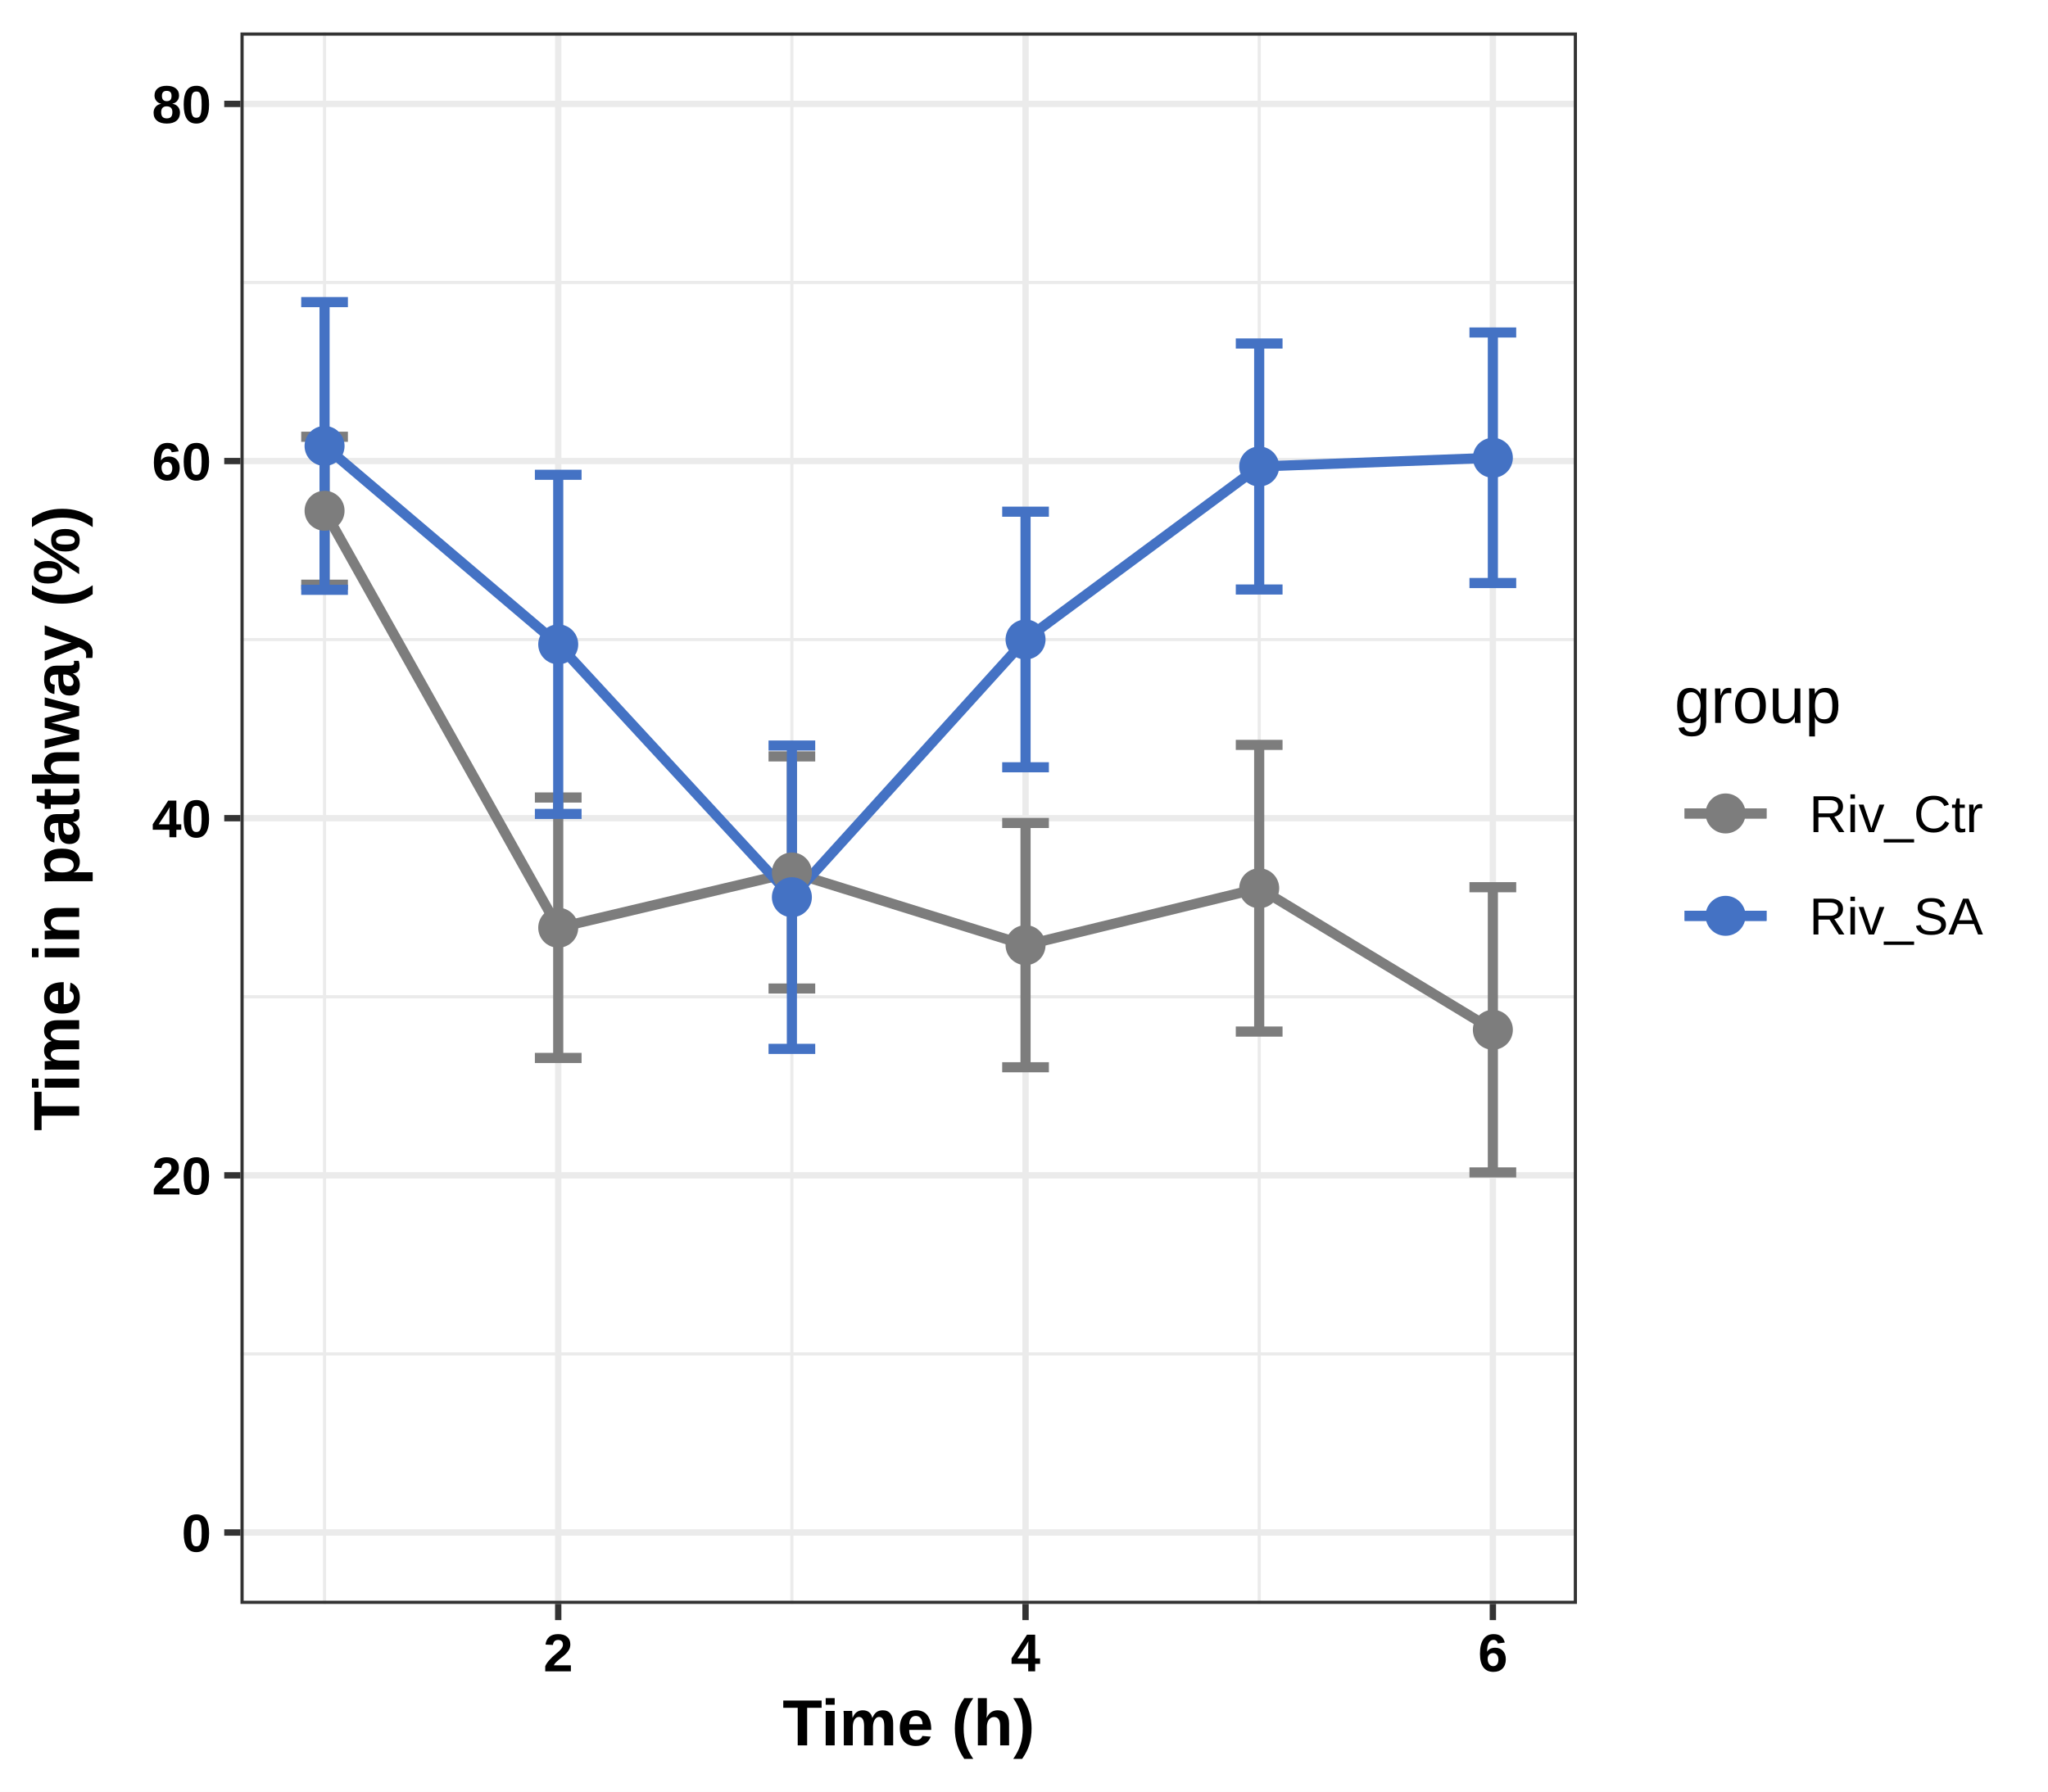
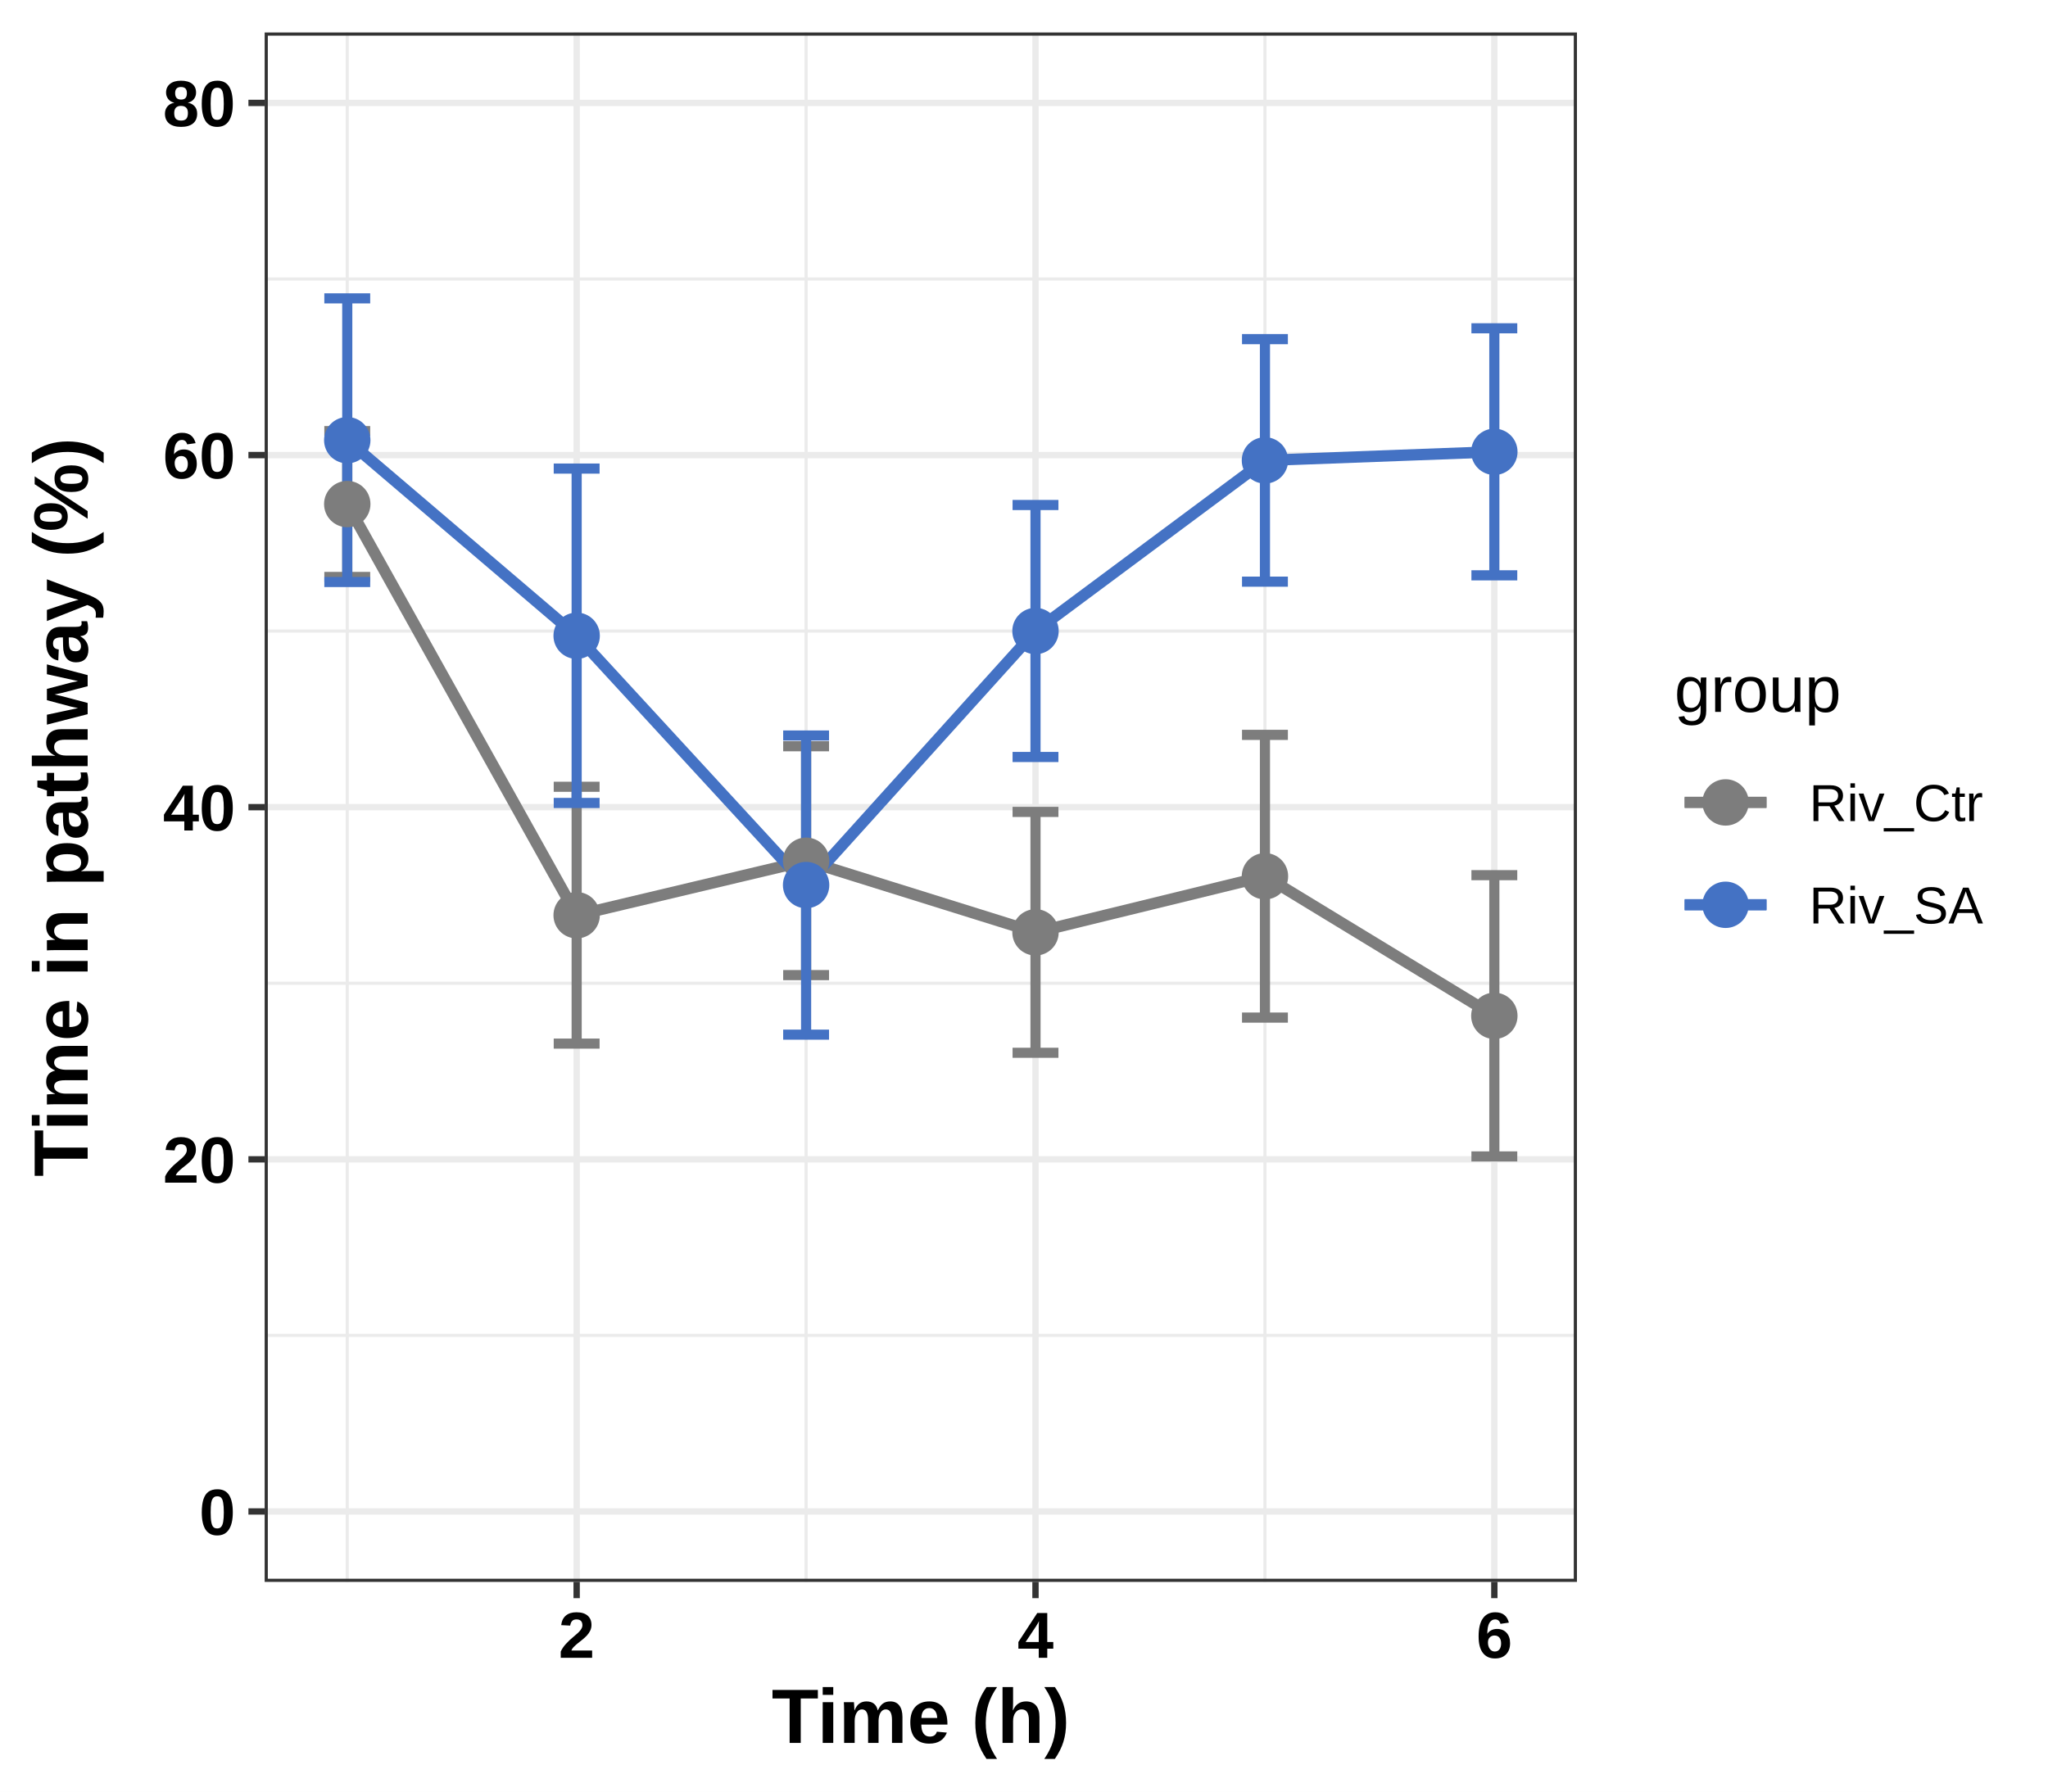
<svg xmlns="http://www.w3.org/2000/svg" class="svglite" width="345.60pt" height="302.40pt" viewBox="0 0 345.60 302.40">
  <defs>
    <style type="text/css">
    .svglite line, .svglite polyline, .svglite polygon, .svglite path, .svglite rect, .svglite circle {
      fill: none;
      stroke: #000000;
      stroke-linecap: round;
      stroke-linejoin: round;
      stroke-miterlimit: 10.00;
    }
    .svglite text {
      white-space: pre;
    }
  </style>
  </defs>
  <rect width="100%" height="100%" style="stroke: none; fill: #FFFFFF;" />
  <defs>
    <clipPath id="cpMC4wMHwzNDUuNjB8MC4wMHwzMDIuNDA=">
      <rect x="0.00" y="0.00" width="345.60" height="302.40" />
    </clipPath>
  </defs>
  <g clip-path="url(#cpMC4wMHwzNDUuNjB8MC4wMHwzMDIuNDA=)">
-     <rect x="0.00" y="0.00" width="345.60" height="302.40" style="stroke-width: 1.07; stroke: #FFFFFF; fill: #FFFFFF;" />
+     <rect x="0" y="0.00" width="345.60" height="302.40" style="stroke-width: 1.07; stroke: #FFFFFF; fill: #FFFFFF;" />
  </g>
  <defs>
-     <clipPath id="cpNDAuNTh8MjY2LjExfDUuNDh8MjcwLjcy">
-       <rect x="40.58" y="5.48" width="225.53" height="265.24" />
+     <clipPath id="cpNDQuNjZ8MjY2LjExfDUuNDh8MjY3LjAx">
+       <rect x="44.66" y="5.48" width="221.45" height="261.53" />
    </clipPath>
  </defs>
-   <g clip-path="url(#cpNDAuNTh8MjY2LjExfDUuNDh8MjcwLjcy)">
-     <rect x="40.58" y="5.48" width="225.53" height="265.24" style="stroke-width: 1.07; stroke: none; fill: #FFFFFF;" />
-     <polyline points="40.58,228.53 266.11,228.53 " style="stroke-width: 0.53; stroke: #EBEBEB; stroke-linecap: butt;" />
-     <polyline points="40.58,168.24 266.11,168.24 " style="stroke-width: 0.53; stroke: #EBEBEB; stroke-linecap: butt;" />
-     <polyline points="40.58,107.96 266.11,107.96 " style="stroke-width: 0.53; stroke: #EBEBEB; stroke-linecap: butt;" />
-     <polyline points="40.58,47.68 266.11,47.68 " style="stroke-width: 0.53; stroke: #EBEBEB; stroke-linecap: butt;" />
-     <polyline points="54.77,270.72 54.77,5.48 " style="stroke-width: 0.53; stroke: #EBEBEB; stroke-linecap: butt;" />
-     <polyline points="133.63,270.72 133.63,5.48 " style="stroke-width: 0.53; stroke: #EBEBEB; stroke-linecap: butt;" />
-     <polyline points="212.49,270.72 212.49,5.48 " style="stroke-width: 0.53; stroke: #EBEBEB; stroke-linecap: butt;" />
-     <polyline points="40.58,258.67 266.11,258.67 " style="stroke-width: 1.07; stroke: #EBEBEB; stroke-linecap: butt;" />
-     <polyline points="40.58,198.38 266.11,198.38 " style="stroke-width: 1.07; stroke: #EBEBEB; stroke-linecap: butt;" />
-     <polyline points="40.58,138.10 266.11,138.10 " style="stroke-width: 1.07; stroke: #EBEBEB; stroke-linecap: butt;" />
-     <polyline points="40.58,77.82 266.11,77.82 " style="stroke-width: 1.07; stroke: #EBEBEB; stroke-linecap: butt;" />
-     <polyline points="40.58,17.54 266.11,17.54 " style="stroke-width: 1.07; stroke: #EBEBEB; stroke-linecap: butt;" />
-     <polyline points="94.20,270.72 94.20,5.48 " style="stroke-width: 1.07; stroke: #EBEBEB; stroke-linecap: butt;" />
-     <polyline points="173.06,270.72 173.06,5.48 " style="stroke-width: 1.07; stroke: #EBEBEB; stroke-linecap: butt;" />
-     <polyline points="251.92,270.72 251.92,5.48 " style="stroke-width: 1.07; stroke: #EBEBEB; stroke-linecap: butt;" />
-     <polyline points="50.83,73.72 58.71,73.72 " style="stroke-width: 1.71; stroke: #7D7D7D; stroke-linecap: butt;" />
-     <polyline points="54.77,73.72 54.77,98.69 " style="stroke-width: 1.71; stroke: #7D7D7D; stroke-linecap: butt;" />
-     <polyline points="50.83,98.69 58.71,98.69 " style="stroke-width: 1.71; stroke: #7D7D7D; stroke-linecap: butt;" />
-     <polyline points="50.83,50.99 58.71,50.99 " style="stroke-width: 1.71; stroke: #4472C4; stroke-linecap: butt;" />
-     <polyline points="54.77,50.99 54.77,99.55 " style="stroke-width: 1.71; stroke: #4472C4; stroke-linecap: butt;" />
-     <polyline points="50.83,99.55 58.71,99.55 " style="stroke-width: 1.71; stroke: #4472C4; stroke-linecap: butt;" />
-     <polyline points="90.26,134.61 98.14,134.61 " style="stroke-width: 1.71; stroke: #7D7D7D; stroke-linecap: butt;" />
-     <polyline points="94.20,134.61 94.20,178.57 " style="stroke-width: 1.71; stroke: #7D7D7D; stroke-linecap: butt;" />
-     <polyline points="90.26,178.57 98.14,178.57 " style="stroke-width: 1.71; stroke: #7D7D7D; stroke-linecap: butt;" />
-     <polyline points="90.26,80.14 98.14,80.14 " style="stroke-width: 1.71; stroke: #4472C4; stroke-linecap: butt;" />
-     <polyline points="94.20,80.14 94.20,137.38 " style="stroke-width: 1.71; stroke: #4472C4; stroke-linecap: butt;" />
-     <polyline points="90.26,137.38 98.14,137.38 " style="stroke-width: 1.71; stroke: #4472C4; stroke-linecap: butt;" />
-     <polyline points="129.69,127.67 137.57,127.67 " style="stroke-width: 1.71; stroke: #7D7D7D; stroke-linecap: butt;" />
-     <polyline points="133.63,127.67 133.63,166.85 " style="stroke-width: 1.71; stroke: #7D7D7D; stroke-linecap: butt;" />
-     <polyline points="129.69,166.85 137.57,166.85 " style="stroke-width: 1.71; stroke: #7D7D7D; stroke-linecap: butt;" />
-     <polyline points="129.69,125.84 137.57,125.84 " style="stroke-width: 1.71; stroke: #4472C4; stroke-linecap: butt;" />
-     <polyline points="133.63,125.84 133.63,177.04 " style="stroke-width: 1.71; stroke: #4472C4; stroke-linecap: butt;" />
-     <polyline points="129.69,177.04 137.57,177.04 " style="stroke-width: 1.71; stroke: #4472C4; stroke-linecap: butt;" />
-     <polyline points="169.12,138.91 177.00,138.91 " style="stroke-width: 1.71; stroke: #7D7D7D; stroke-linecap: butt;" />
-     <polyline points="173.06,138.91 173.06,180.14 " style="stroke-width: 1.71; stroke: #7D7D7D; stroke-linecap: butt;" />
-     <polyline points="169.12,180.14 177.00,180.14 " style="stroke-width: 1.71; stroke: #7D7D7D; stroke-linecap: butt;" />
-     <polyline points="169.12,86.37 177.00,86.37 " style="stroke-width: 1.71; stroke: #4472C4; stroke-linecap: butt;" />
-     <polyline points="173.06,86.37 173.06,129.51 " style="stroke-width: 1.71; stroke: #4472C4; stroke-linecap: butt;" />
-     <polyline points="169.12,129.51 177.00,129.51 " style="stroke-width: 1.71; stroke: #4472C4; stroke-linecap: butt;" />
-     <polyline points="208.54,125.73 216.43,125.73 " style="stroke-width: 1.71; stroke: #7D7D7D; stroke-linecap: butt;" />
-     <polyline points="212.49,125.73 212.49,174.12 " style="stroke-width: 1.71; stroke: #7D7D7D; stroke-linecap: butt;" />
-     <polyline points="208.54,174.12 216.43,174.12 " style="stroke-width: 1.71; stroke: #7D7D7D; stroke-linecap: butt;" />
-     <polyline points="208.54,57.98 216.43,57.98 " style="stroke-width: 1.71; stroke: #4472C4; stroke-linecap: butt;" />
-     <polyline points="212.49,57.98 212.49,99.50 " style="stroke-width: 1.71; stroke: #4472C4; stroke-linecap: butt;" />
-     <polyline points="208.54,99.50 216.43,99.50 " style="stroke-width: 1.71; stroke: #4472C4; stroke-linecap: butt;" />
-     <polyline points="247.97,149.75 255.86,149.75 " style="stroke-width: 1.71; stroke: #7D7D7D; stroke-linecap: butt;" />
-     <polyline points="251.92,149.75 251.92,197.89 " style="stroke-width: 1.71; stroke: #7D7D7D; stroke-linecap: butt;" />
-     <polyline points="247.97,197.89 255.86,197.89 " style="stroke-width: 1.71; stroke: #7D7D7D; stroke-linecap: butt;" />
-     <polyline points="247.97,56.12 255.86,56.12 " style="stroke-width: 1.71; stroke: #4472C4; stroke-linecap: butt;" />
-     <polyline points="251.92,56.12 251.92,98.41 " style="stroke-width: 1.71; stroke: #4472C4; stroke-linecap: butt;" />
-     <polyline points="247.97,98.41 255.86,98.41 " style="stroke-width: 1.71; stroke: #4472C4; stroke-linecap: butt;" />
-     <polyline points="54.77,86.21 94.20,156.59 133.63,147.26 173.06,159.53 212.49,149.93 251.92,173.82 " style="stroke-width: 1.71; stroke: #7D7D7D; stroke-linecap: butt;" />
-     <polyline points="54.77,75.27 94.20,108.76 133.63,151.44 173.06,107.94 212.49,78.74 251.92,77.27 " style="stroke-width: 1.71; stroke: #4472C4; stroke-linecap: butt;" />
-     <circle cx="54.77" cy="86.21" r="3.02" style="stroke-width: 0.71; stroke: #7D7D7D; fill: #7D7D7D;" />
-     <circle cx="54.77" cy="75.27" r="3.02" style="stroke-width: 0.71; stroke: #4472C4; fill: #4472C4;" />
-     <circle cx="94.20" cy="156.59" r="3.02" style="stroke-width: 0.71; stroke: #7D7D7D; fill: #7D7D7D;" />
-     <circle cx="94.20" cy="108.76" r="3.02" style="stroke-width: 0.71; stroke: #4472C4; fill: #4472C4;" />
-     <circle cx="133.63" cy="147.26" r="3.02" style="stroke-width: 0.71; stroke: #7D7D7D; fill: #7D7D7D;" />
-     <circle cx="133.63" cy="151.44" r="3.02" style="stroke-width: 0.71; stroke: #4472C4; fill: #4472C4;" />
-     <circle cx="173.06" cy="159.53" r="3.02" style="stroke-width: 0.71; stroke: #7D7D7D; fill: #7D7D7D;" />
-     <circle cx="173.06" cy="107.94" r="3.02" style="stroke-width: 0.71; stroke: #4472C4; fill: #4472C4;" />
-     <circle cx="212.49" cy="149.93" r="3.02" style="stroke-width: 0.71; stroke: #7D7D7D; fill: #7D7D7D;" />
-     <circle cx="212.49" cy="78.74" r="3.02" style="stroke-width: 0.71; stroke: #4472C4; fill: #4472C4;" />
-     <circle cx="251.92" cy="173.82" r="3.02" style="stroke-width: 0.71; stroke: #7D7D7D; fill: #7D7D7D;" />
-     <circle cx="251.92" cy="77.27" r="3.02" style="stroke-width: 0.71; stroke: #4472C4; fill: #4472C4;" />
-     <rect x="40.58" y="5.48" width="225.53" height="265.24" style="stroke-width: 1.07; stroke: #333333;" />
+   <g clip-path="url(#cpNDQuNjZ8MjY2LjExfDUuNDh8MjY3LjAx)">
+     <rect x="44.66" y="5.48" width="221.45" height="261.53" style="stroke-width: 1.07; stroke: none; fill: #FFFFFF;" />
+     <polyline points="44.66,225.40 266.11,225.40 " style="stroke-width: 0.53; stroke: #EBEBEB; stroke-linecap: butt;" />
+     <polyline points="44.66,165.96 266.11,165.96 " style="stroke-width: 0.53; stroke: #EBEBEB; stroke-linecap: butt;" />
+     <polyline points="44.66,106.52 266.11,106.52 " style="stroke-width: 0.53; stroke: #EBEBEB; stroke-linecap: butt;" />
+     <polyline points="44.66,47.09 266.11,47.09 " style="stroke-width: 0.53; stroke: #EBEBEB; stroke-linecap: butt;" />
+     <polyline points="58.60,267.01 58.60,5.48 " style="stroke-width: 0.53; stroke: #EBEBEB; stroke-linecap: butt;" />
+     <polyline points="136.03,267.01 136.03,5.48 " style="stroke-width: 0.53; stroke: #EBEBEB; stroke-linecap: butt;" />
+     <polyline points="213.46,267.01 213.46,5.48 " style="stroke-width: 0.53; stroke: #EBEBEB; stroke-linecap: butt;" />
+     <polyline points="44.66,255.12 266.11,255.12 " style="stroke-width: 1.07; stroke: #EBEBEB; stroke-linecap: butt;" />
+     <polyline points="44.66,195.68 266.11,195.68 " style="stroke-width: 1.07; stroke: #EBEBEB; stroke-linecap: butt;" />
+     <polyline points="44.66,136.24 266.11,136.24 " style="stroke-width: 1.07; stroke: #EBEBEB; stroke-linecap: butt;" />
+     <polyline points="44.66,76.81 266.11,76.81 " style="stroke-width: 1.07; stroke: #EBEBEB; stroke-linecap: butt;" />
+     <polyline points="44.66,17.37 266.11,17.37 " style="stroke-width: 1.07; stroke: #EBEBEB; stroke-linecap: butt;" />
+     <polyline points="97.31,267.01 97.31,5.48 " style="stroke-width: 1.07; stroke: #EBEBEB; stroke-linecap: butt;" />
+     <polyline points="174.74,267.01 174.74,5.48 " style="stroke-width: 1.07; stroke: #EBEBEB; stroke-linecap: butt;" />
+     <polyline points="252.17,267.01 252.17,5.48 " style="stroke-width: 1.07; stroke: #EBEBEB; stroke-linecap: butt;" />
+     <polyline points="54.73,72.77 62.47,72.77 " style="stroke-width: 1.71; stroke: #7D7D7D; stroke-linecap: butt;" />
+     <polyline points="58.60,72.77 58.60,97.38 " style="stroke-width: 1.71; stroke: #7D7D7D; stroke-linecap: butt;" />
+     <polyline points="54.73,97.38 62.47,97.38 " style="stroke-width: 1.71; stroke: #7D7D7D; stroke-linecap: butt;" />
+     <polyline points="54.73,50.36 62.47,50.36 " style="stroke-width: 1.71; stroke: #4472C4; stroke-linecap: butt;" />
+     <polyline points="58.60,50.36 58.60,98.24 " style="stroke-width: 1.71; stroke: #4472C4; stroke-linecap: butt;" />
+     <polyline points="54.73,98.24 62.47,98.24 " style="stroke-width: 1.71; stroke: #4472C4; stroke-linecap: butt;" />
+     <polyline points="93.44,132.80 101.18,132.80 " style="stroke-width: 1.71; stroke: #7D7D7D; stroke-linecap: butt;" />
+     <polyline points="97.31,132.80 97.31,176.15 " style="stroke-width: 1.71; stroke: #7D7D7D; stroke-linecap: butt;" />
+     <polyline points="93.44,176.15 101.18,176.15 " style="stroke-width: 1.71; stroke: #7D7D7D; stroke-linecap: butt;" />
+     <polyline points="93.44,79.09 101.18,79.09 " style="stroke-width: 1.71; stroke: #4472C4; stroke-linecap: butt;" />
+     <polyline points="97.31,79.09 97.31,135.53 " style="stroke-width: 1.71; stroke: #4472C4; stroke-linecap: butt;" />
+     <polyline points="93.44,135.53 101.18,135.53 " style="stroke-width: 1.71; stroke: #4472C4; stroke-linecap: butt;" />
+     <polyline points="132.16,125.96 139.90,125.96 " style="stroke-width: 1.71; stroke: #7D7D7D; stroke-linecap: butt;" />
+     <polyline points="136.03,125.96 136.03,164.59 " style="stroke-width: 1.71; stroke: #7D7D7D; stroke-linecap: butt;" />
+     <polyline points="132.16,164.59 139.90,164.59 " style="stroke-width: 1.71; stroke: #7D7D7D; stroke-linecap: butt;" />
+     <polyline points="132.16,124.15 139.90,124.15 " style="stroke-width: 1.71; stroke: #4472C4; stroke-linecap: butt;" />
+     <polyline points="136.03,124.15 136.03,174.64 " style="stroke-width: 1.71; stroke: #4472C4; stroke-linecap: butt;" />
+     <polyline points="132.16,174.64 139.90,174.64 " style="stroke-width: 1.71; stroke: #4472C4; stroke-linecap: butt;" />
+     <polyline points="170.87,137.04 178.61,137.04 " style="stroke-width: 1.71; stroke: #7D7D7D; stroke-linecap: butt;" />
+     <polyline points="174.74,137.04 174.74,177.70 " style="stroke-width: 1.71; stroke: #7D7D7D; stroke-linecap: butt;" />
+     <polyline points="170.87,177.70 178.61,177.70 " style="stroke-width: 1.71; stroke: #7D7D7D; stroke-linecap: butt;" />
+     <polyline points="170.87,85.24 178.61,85.24 " style="stroke-width: 1.71; stroke: #4472C4; stroke-linecap: butt;" />
+     <polyline points="174.74,85.24 174.74,127.77 " style="stroke-width: 1.71; stroke: #4472C4; stroke-linecap: butt;" />
+     <polyline points="170.87,127.77 178.61,127.77 " style="stroke-width: 1.71; stroke: #4472C4; stroke-linecap: butt;" />
+     <polyline points="209.59,124.04 217.33,124.04 " style="stroke-width: 1.71; stroke: #7D7D7D; stroke-linecap: butt;" />
+     <polyline points="213.46,124.04 213.46,171.76 " style="stroke-width: 1.71; stroke: #7D7D7D; stroke-linecap: butt;" />
+     <polyline points="209.59,171.76 217.33,171.76 " style="stroke-width: 1.71; stroke: #7D7D7D; stroke-linecap: butt;" />
+     <polyline points="209.59,57.24 217.33,57.24 " style="stroke-width: 1.71; stroke: #4472C4; stroke-linecap: butt;" />
+     <polyline points="213.46,57.24 213.46,98.18 " style="stroke-width: 1.71; stroke: #4472C4; stroke-linecap: butt;" />
+     <polyline points="209.59,98.18 217.33,98.18 " style="stroke-width: 1.71; stroke: #4472C4; stroke-linecap: butt;" />
+     <polyline points="248.30,147.72 256.04,147.72 " style="stroke-width: 1.71; stroke: #7D7D7D; stroke-linecap: butt;" />
+     <polyline points="252.17,147.72 252.17,195.19 " style="stroke-width: 1.71; stroke: #7D7D7D; stroke-linecap: butt;" />
+     <polyline points="248.30,195.19 256.04,195.19 " style="stroke-width: 1.71; stroke: #7D7D7D; stroke-linecap: butt;" />
+     <polyline points="248.30,55.41 256.04,55.41 " style="stroke-width: 1.71; stroke: #4472C4; stroke-linecap: butt;" />
+     <polyline points="252.17,55.41 252.17,97.11 " style="stroke-width: 1.71; stroke: #4472C4; stroke-linecap: butt;" />
+     <polyline points="248.30,97.11 256.04,97.11 " style="stroke-width: 1.71; stroke: #4472C4; stroke-linecap: butt;" />
+     <polyline points="58.60,85.08 97.31,154.48 136.03,145.28 174.74,157.37 213.46,147.90 252.17,171.46 " style="stroke-width: 1.92; stroke: #7D7D7D; stroke-linecap: butt;" />
+     <polyline points="58.60,74.30 97.31,107.31 136.03,149.39 174.74,106.51 213.46,77.71 252.17,76.26 " style="stroke-width: 1.92; stroke: #4472C4; stroke-linecap: butt;" />
+     <circle cx="58.60" cy="85.08" r="3.56" style="stroke-width: 0.71; stroke: #7D7D7D; fill: #7D7D7D;" />
+     <circle cx="58.60" cy="74.30" r="3.56" style="stroke-width: 0.71; stroke: #4472C4; fill: #4472C4;" />
+     <circle cx="97.31" cy="154.48" r="3.56" style="stroke-width: 0.71; stroke: #7D7D7D; fill: #7D7D7D;" />
+     <circle cx="97.31" cy="107.31" r="3.56" style="stroke-width: 0.71; stroke: #4472C4; fill: #4472C4;" />
+     <circle cx="136.03" cy="145.28" r="3.56" style="stroke-width: 0.71; stroke: #7D7D7D; fill: #7D7D7D;" />
+     <circle cx="136.03" cy="149.39" r="3.56" style="stroke-width: 0.71; stroke: #4472C4; fill: #4472C4;" />
+     <circle cx="174.74" cy="157.37" r="3.56" style="stroke-width: 0.71; stroke: #7D7D7D; fill: #7D7D7D;" />
+     <circle cx="174.74" cy="106.51" r="3.56" style="stroke-width: 0.71; stroke: #4472C4; fill: #4472C4;" />
+     <circle cx="213.46" cy="147.90" r="3.56" style="stroke-width: 0.71; stroke: #7D7D7D; fill: #7D7D7D;" />
+     <circle cx="213.46" cy="77.71" r="3.56" style="stroke-width: 0.71; stroke: #4472C4; fill: #4472C4;" />
+     <circle cx="252.17" cy="171.46" r="3.56" style="stroke-width: 0.71; stroke: #7D7D7D; fill: #7D7D7D;" />
+     <circle cx="252.17" cy="76.26" r="3.56" style="stroke-width: 0.71; stroke: #4472C4; fill: #4472C4;" />
+     <rect x="44.66" y="5.48" width="221.45" height="261.53" style="stroke-width: 1.07; stroke: #333333;" />
  </g>
  <g clip-path="url(#cpMC4wMHwzNDUuNjB8MC4wMHwzMDIuNDA=)">
-     <text x="35.65" y="261.89" text-anchor="end" style="font-size: 9.00px; font-weight: bold; font-family: &quot;Arial&quot;;" textLength="5.00px" lengthAdjust="spacingAndGlyphs">0</text>
-     <text x="35.65" y="201.61" text-anchor="end" style="font-size: 9.00px; font-weight: bold; font-family: &quot;Arial&quot;;" textLength="10.01px" lengthAdjust="spacingAndGlyphs">20</text>
-     <text x="35.65" y="141.32" text-anchor="end" style="font-size: 9.00px; font-weight: bold; font-family: &quot;Arial&quot;;" textLength="10.01px" lengthAdjust="spacingAndGlyphs">40</text>
-     <text x="35.65" y="81.04" text-anchor="end" style="font-size: 9.00px; font-weight: bold; font-family: &quot;Arial&quot;;" textLength="10.01px" lengthAdjust="spacingAndGlyphs">60</text>
-     <text x="35.65" y="20.76" text-anchor="end" style="font-size: 9.00px; font-weight: bold; font-family: &quot;Arial&quot;;" textLength="10.01px" lengthAdjust="spacingAndGlyphs">80</text>
-     <polyline points="37.84,258.67 40.58,258.67 " style="stroke-width: 1.07; stroke: #333333; stroke-linecap: butt;" />
-     <polyline points="37.84,198.38 40.58,198.38 " style="stroke-width: 1.07; stroke: #333333; stroke-linecap: butt;" />
-     <polyline points="37.84,138.10 40.58,138.10 " style="stroke-width: 1.07; stroke: #333333; stroke-linecap: butt;" />
-     <polyline points="37.84,77.82 40.58,77.82 " style="stroke-width: 1.07; stroke: #333333; stroke-linecap: butt;" />
-     <polyline points="37.84,17.54 40.58,17.54 " style="stroke-width: 1.07; stroke: #333333; stroke-linecap: butt;" />
-     <polyline points="94.20,273.46 94.20,270.72 " style="stroke-width: 1.07; stroke: #333333; stroke-linecap: butt;" />
-     <polyline points="173.06,273.46 173.06,270.72 " style="stroke-width: 1.07; stroke: #333333; stroke-linecap: butt;" />
-     <polyline points="251.92,273.46 251.92,270.72 " style="stroke-width: 1.07; stroke: #333333; stroke-linecap: butt;" />
-     <text x="94.20" y="282.10" text-anchor="middle" style="font-size: 9.00px; font-weight: bold; font-family: &quot;Arial&quot;;" textLength="5.00px" lengthAdjust="spacingAndGlyphs">2</text>
-     <text x="173.06" y="282.10" text-anchor="middle" style="font-size: 9.00px; font-weight: bold; font-family: &quot;Arial&quot;;" textLength="5.00px" lengthAdjust="spacingAndGlyphs">4</text>
-     <text x="251.92" y="282.10" text-anchor="middle" style="font-size: 9.00px; font-weight: bold; font-family: &quot;Arial&quot;;" textLength="5.00px" lengthAdjust="spacingAndGlyphs">6</text>
-     <text x="153.34" y="294.60" text-anchor="middle" style="font-size: 11.00px; font-weight: bold; font-family: &quot;Arial&quot;;" textLength="42.59px" lengthAdjust="spacingAndGlyphs">Time (h)</text>
-     <text transform="translate(13.36,138.10) rotate(-90)" text-anchor="middle" style="font-size: 11.00px; font-weight: bold; font-family: &quot;Arial&quot;;" textLength="105.57px" lengthAdjust="spacingAndGlyphs">Time in pathway (%)</text>
-     <rect x="277.07" y="107.50" width="63.05" height="61.19" style="stroke-width: 1.07; stroke: none; fill: #FFFFFF;" />
-     <text x="282.55" y="122.02" style="font-size: 11.00px; font-family: &quot;Arial&quot;;" textLength="28.14px" lengthAdjust="spacingAndGlyphs">group</text>
-     <rect x="282.55" y="128.66" width="17.28" height="17.28" style="stroke-width: 1.07; stroke: none; fill: #FFFFFF;" />
-     <line x1="284.28" y1="137.30" x2="298.10" y2="137.30" style="stroke-width: 1.71; stroke: #7D7D7D; stroke-linecap: butt;" />
-     <line x1="284.28" y1="137.30" x2="298.10" y2="137.30" style="stroke-width: 1.71; stroke: #7D7D7D; stroke-linecap: butt;" />
-     <circle cx="291.19" cy="137.30" r="3.02" style="stroke-width: 0.71; stroke: #7D7D7D; fill: #7D7D7D;" />
-     <rect x="282.55" y="145.94" width="17.28" height="17.28" style="stroke-width: 1.07; stroke: none; fill: #FFFFFF;" />
-     <line x1="284.28" y1="154.58" x2="298.10" y2="154.58" style="stroke-width: 1.71; stroke: #4472C4; stroke-linecap: butt;" />
-     <line x1="284.28" y1="154.58" x2="298.10" y2="154.58" style="stroke-width: 1.71; stroke: #4472C4; stroke-linecap: butt;" />
-     <circle cx="291.19" cy="154.58" r="3.02" style="stroke-width: 0.71; stroke: #4472C4; fill: #4472C4;" />
-     <text x="305.31" y="140.45" style="font-size: 8.80px; font-family: &quot;Arial&quot;;" textLength="29.33px" lengthAdjust="spacingAndGlyphs">Riv_Ctr</text>
-     <text x="305.31" y="157.73" style="font-size: 8.80px; font-family: &quot;Arial&quot;;" textLength="29.33px" lengthAdjust="spacingAndGlyphs">Riv_SA</text>
+     <text x="39.73" y="259.06" text-anchor="end" style="font-size: 11.00px; font-weight: bold; font-family: &quot;Arial&quot;;" textLength="6.12px" lengthAdjust="spacingAndGlyphs">0</text>
+     <text x="39.73" y="199.62" text-anchor="end" style="font-size: 11.00px; font-weight: bold; font-family: &quot;Arial&quot;;" textLength="12.24px" lengthAdjust="spacingAndGlyphs">20</text>
+     <text x="39.73" y="140.18" text-anchor="end" style="font-size: 11.00px; font-weight: bold; font-family: &quot;Arial&quot;;" textLength="12.24px" lengthAdjust="spacingAndGlyphs">40</text>
+     <text x="39.73" y="80.74" text-anchor="end" style="font-size: 11.00px; font-weight: bold; font-family: &quot;Arial&quot;;" textLength="12.24px" lengthAdjust="spacingAndGlyphs">60</text>
+     <text x="39.73" y="21.31" text-anchor="end" style="font-size: 11.00px; font-weight: bold; font-family: &quot;Arial&quot;;" textLength="12.24px" lengthAdjust="spacingAndGlyphs">80</text>
+     <polyline points="41.92,255.12 44.66,255.12 " style="stroke-width: 1.07; stroke: #333333; stroke-linecap: butt;" />
+     <polyline points="41.92,195.68 44.66,195.68 " style="stroke-width: 1.07; stroke: #333333; stroke-linecap: butt;" />
+     <polyline points="41.92,136.24 44.66,136.24 " style="stroke-width: 1.07; stroke: #333333; stroke-linecap: butt;" />
+     <polyline points="41.92,76.81 44.66,76.81 " style="stroke-width: 1.07; stroke: #333333; stroke-linecap: butt;" />
+     <polyline points="41.92,17.37 44.66,17.37 " style="stroke-width: 1.07; stroke: #333333; stroke-linecap: butt;" />
+     <polyline points="97.31,269.75 97.31,267.01 " style="stroke-width: 1.07; stroke: #333333; stroke-linecap: butt;" />
+     <polyline points="174.74,269.75 174.74,267.01 " style="stroke-width: 1.07; stroke: #333333; stroke-linecap: butt;" />
+     <polyline points="252.17,269.75 252.17,267.01 " style="stroke-width: 1.07; stroke: #333333; stroke-linecap: butt;" />
+     <text x="97.31" y="279.82" text-anchor="middle" style="font-size: 11.00px; font-weight: bold; font-family: &quot;Arial&quot;;" textLength="6.12px" lengthAdjust="spacingAndGlyphs">2</text>
+     <text x="174.74" y="279.82" text-anchor="middle" style="font-size: 11.00px; font-weight: bold; font-family: &quot;Arial&quot;;" textLength="6.12px" lengthAdjust="spacingAndGlyphs">4</text>
+     <text x="252.17" y="279.82" text-anchor="middle" style="font-size: 11.00px; font-weight: bold; font-family: &quot;Arial&quot;;" textLength="6.12px" lengthAdjust="spacingAndGlyphs">6</text>
+     <text x="155.38" y="294.18" text-anchor="middle" style="font-size: 13.00px; font-weight: bold; font-family: &quot;Arial&quot;;" textLength="50.32px" lengthAdjust="spacingAndGlyphs">Time (h)</text>
+     <text transform="translate(14.79,136.24) rotate(-90)" text-anchor="middle" style="font-size: 13.00px; font-weight: bold; font-family: &quot;Arial&quot;;" textLength="124.74px" lengthAdjust="spacingAndGlyphs">Time in pathway (%)</text>
+     <rect x="277.07" y="105.65" width="63.05" height="61.19" style="stroke-width: 1.07; stroke: none; fill: #FFFFFF;" />
+     <text x="282.55" y="120.16" style="font-size: 11.00px; font-family: &quot;Arial&quot;;" textLength="28.14px" lengthAdjust="spacingAndGlyphs">group</text>
+     <rect x="282.55" y="126.80" width="17.28" height="17.28" style="stroke-width: 1.07; stroke: none; fill: #FFFFFF;" />
+     <line x1="284.28" y1="135.44" x2="298.10" y2="135.44" style="stroke-width: 1.71; stroke: #7D7D7D; stroke-linecap: butt;" />
+     <line x1="284.28" y1="135.44" x2="298.10" y2="135.44" style="stroke-width: 1.92; stroke: #7D7D7D; stroke-linecap: butt;" />
+     <circle cx="291.19" cy="135.44" r="3.56" style="stroke-width: 0.71; stroke: #7D7D7D; fill: #7D7D7D;" />
+     <rect x="282.55" y="144.08" width="17.28" height="17.28" style="stroke-width: 1.07; stroke: none; fill: #FFFFFF;" />
+     <line x1="284.28" y1="152.72" x2="298.10" y2="152.72" style="stroke-width: 1.71; stroke: #4472C4; stroke-linecap: butt;" />
+     <line x1="284.28" y1="152.72" x2="298.10" y2="152.72" style="stroke-width: 1.92; stroke: #4472C4; stroke-linecap: butt;" />
+     <circle cx="291.19" cy="152.72" r="3.56" style="stroke-width: 0.71; stroke: #4472C4; fill: #4472C4;" />
+     <text x="305.31" y="138.59" style="font-size: 8.80px; font-family: &quot;Arial&quot;;" textLength="29.33px" lengthAdjust="spacingAndGlyphs">Riv_Ctr</text>
+     <text x="305.31" y="155.87" style="font-size: 8.80px; font-family: &quot;Arial&quot;;" textLength="29.33px" lengthAdjust="spacingAndGlyphs">Riv_SA</text>
  </g>
</svg>
